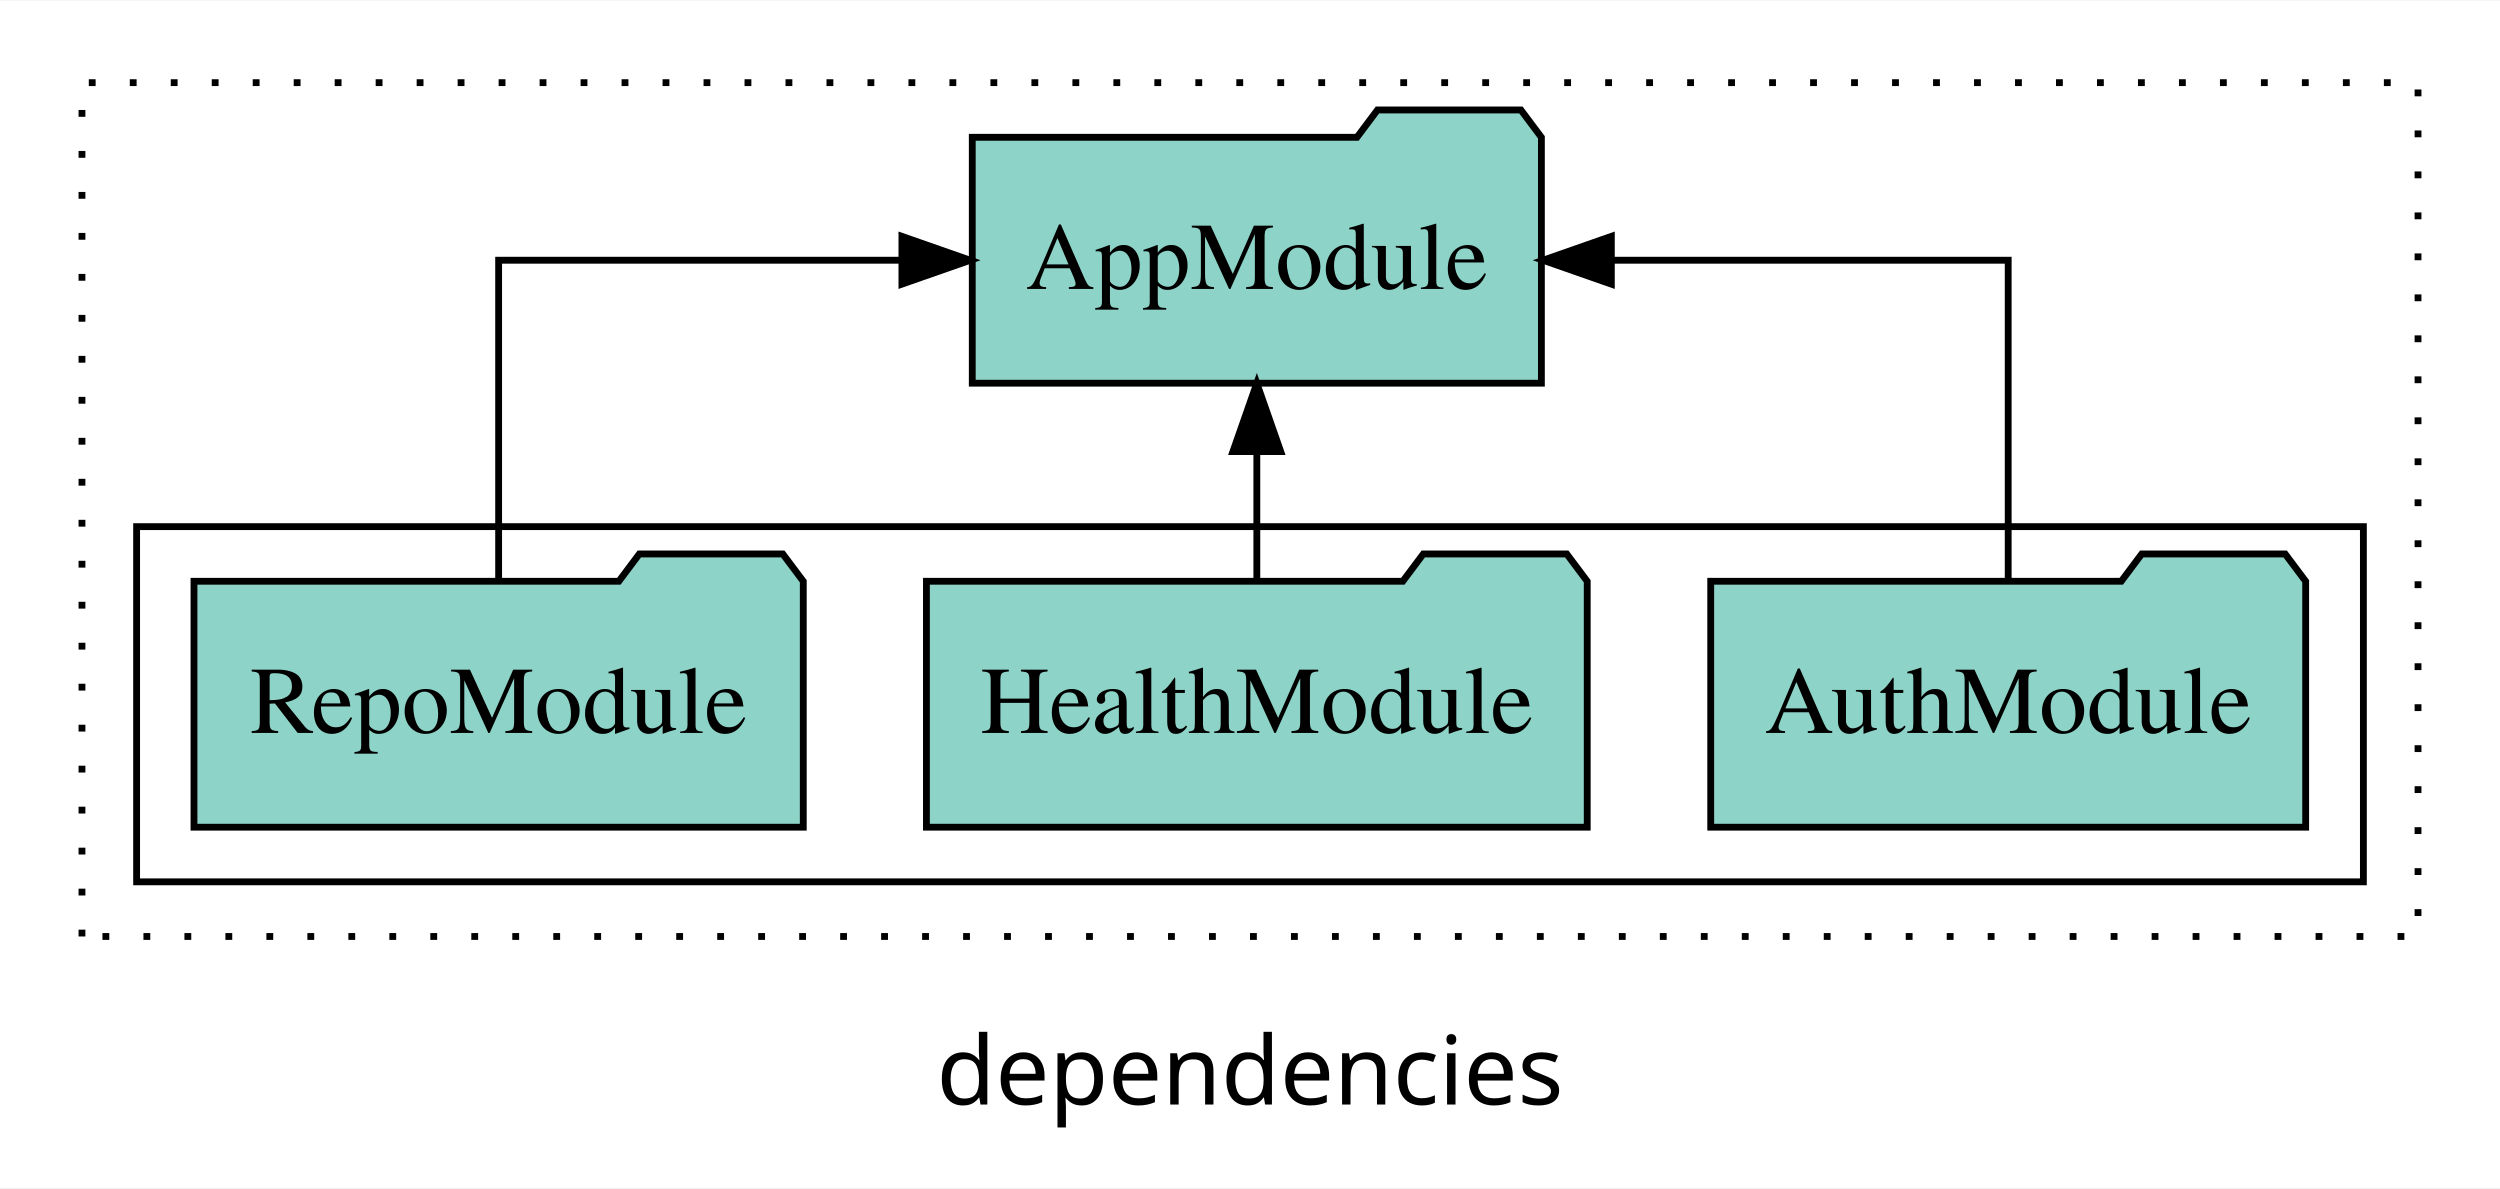
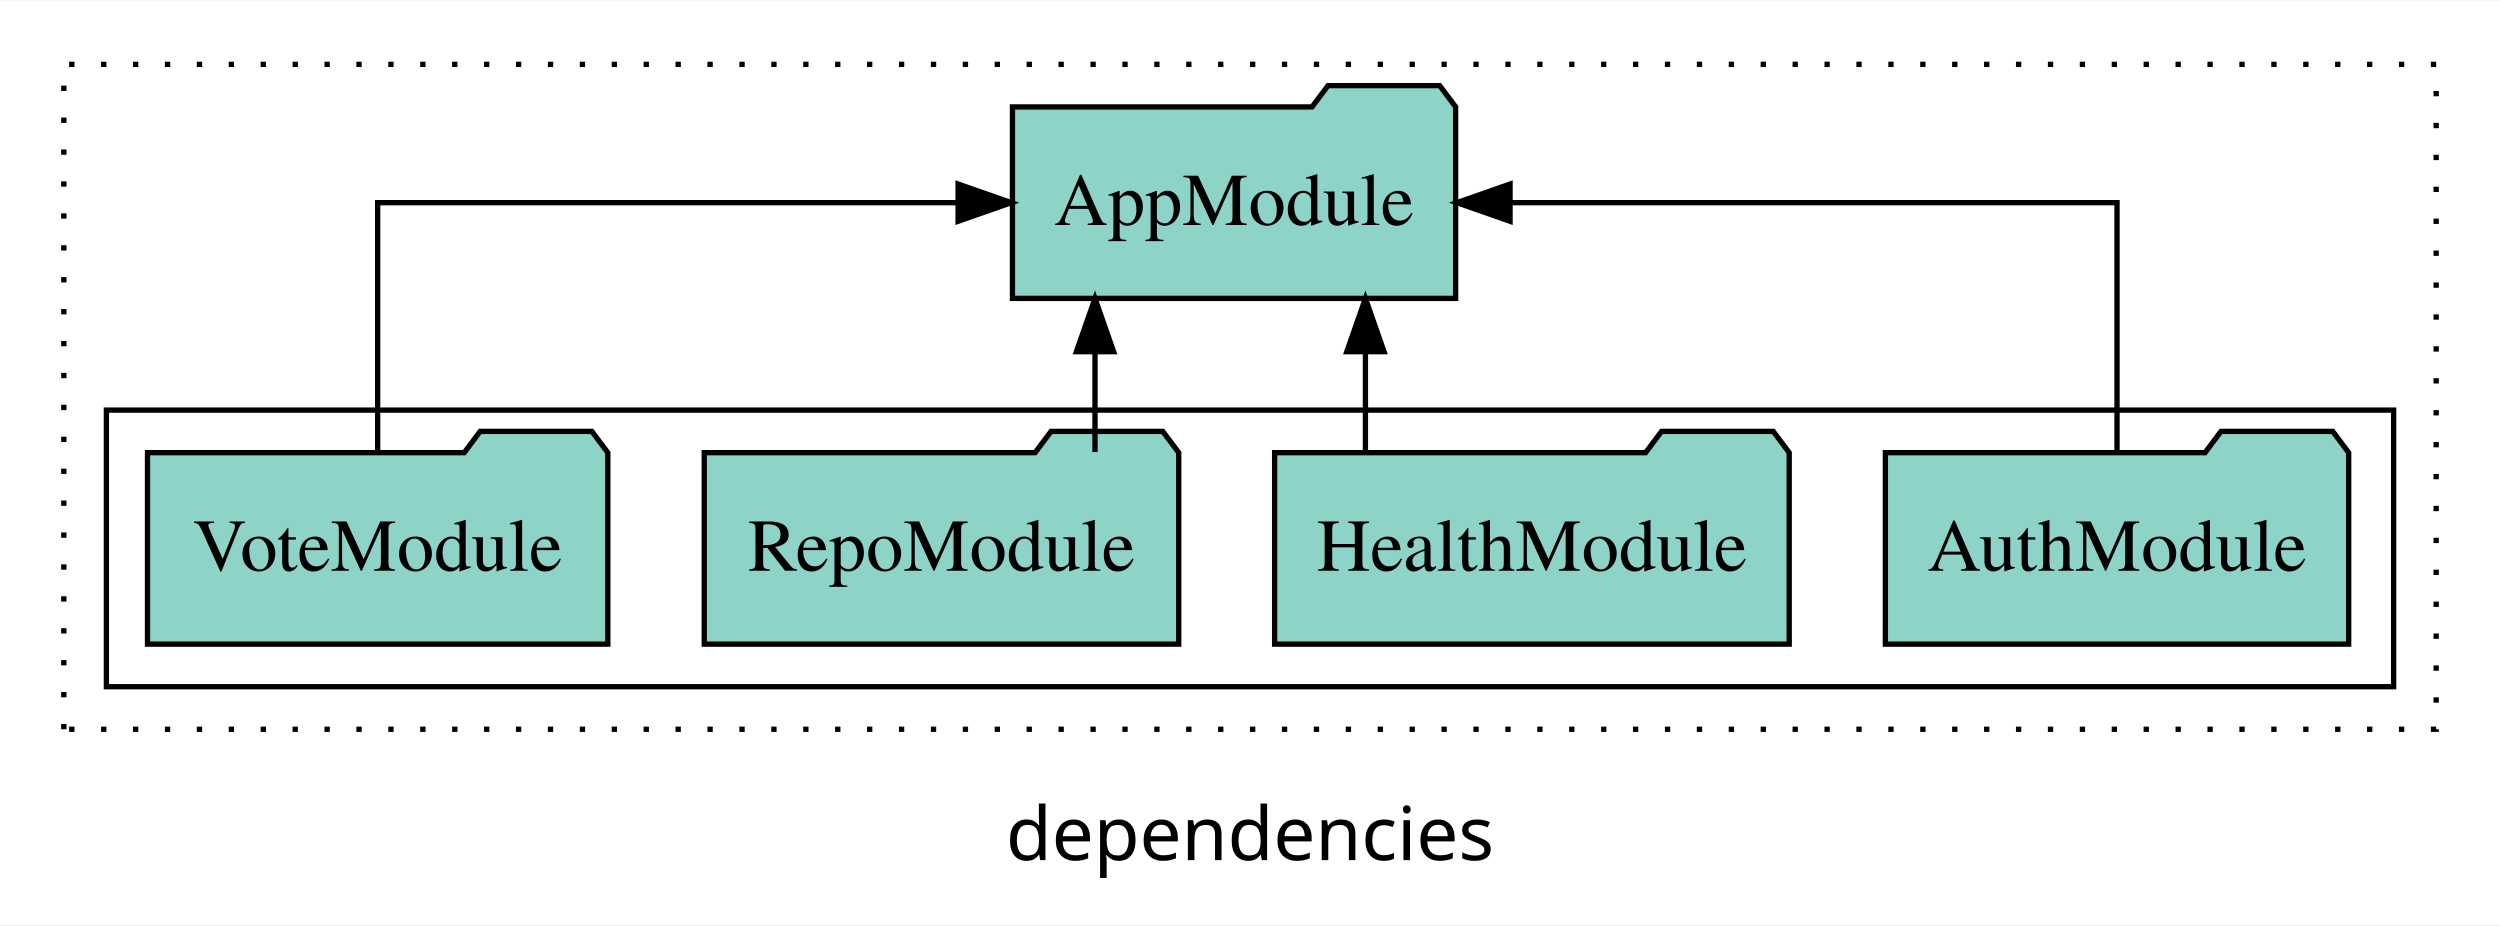
- <svg xmlns="http://www.w3.org/2000/svg" width="366pt" height="174pt" viewBox="0.00 0.00 366.00 173.80">
+ <svg xmlns="http://www.w3.org/2000/svg" width="470pt" height="174pt" viewBox="0.00 0.00 470.00 173.80">
  <g id="graph0" class="graph" transform="scale(1 1) rotate(0) translate(4 169.8)">
-     <polygon fill="white" stroke="transparent" points="-4,4 -4,-169.8 362,-169.8 362,4 -4,4" />
-     <text text-anchor="middle" x="179" y="-8.2" font-family="sans-serif" font-size="14.00">dependencies</text>
+     <polygon fill="white" stroke="transparent" points="-4,4 -4,-169.8 466,-169.8 466,4 -4,4" />
+     <text text-anchor="middle" x="231" y="-8.2" font-family="sans-serif" font-size="14.00">dependencies</text>
    <g id="clust1" class="cluster">
-       <polygon fill="none" stroke="black" stroke-dasharray="1,5" points="8,-32.8 8,-157.8 350,-157.8 350,-32.8 8,-32.8" />
+       <polygon fill="none" stroke="black" stroke-dasharray="1,5" points="8,-32.8 8,-157.8 454,-157.8 454,-32.8 8,-32.8" />
    </g>
    <g id="clust3" class="cluster">
-       <polygon fill="none" stroke="black" points="16,-40.8 16,-92.8 342,-92.8 342,-40.8 16,-40.8" />
+       <polygon fill="none" stroke="black" points="16,-40.8 16,-92.8 446,-92.8 446,-40.8 16,-40.8" />
    </g>
    <g id="node1" class="node">
-       <polygon fill="#8dd3c7" stroke="black" points="333.55,-84.8 330.55,-88.8 309.55,-88.8 306.55,-84.8 246.45,-84.8 246.45,-48.8 333.55,-48.8 333.55,-84.8" />
-       <text text-anchor="middle" x="290" y="-62.6" font-family="Times,serif" font-size="14.00">AuthModule</text>
+       <polygon fill="#8dd3c7" stroke="black" points="437.55,-84.8 434.55,-88.8 413.55,-88.8 410.55,-84.8 350.45,-84.8 350.45,-48.8 437.55,-48.8 437.55,-84.8" />
+       <text text-anchor="middle" x="394" y="-62.6" font-family="Times,serif" font-size="14.00">AuthModule</text>
+     </g>
+     <g id="node5" class="node">
+       <polygon fill="#8dd3c7" stroke="black" points="269.66,-149.8 266.66,-153.8 245.66,-153.8 242.66,-149.8 186.34,-149.8 186.34,-113.8 269.66,-113.8 269.66,-149.8" />
+       <text text-anchor="middle" x="228" y="-127.6" font-family="Times,serif" font-size="14.00">AppModule</text>
+     </g>
+     <g id="edge1" class="edge">
+       <path fill="none" stroke="black" d="M394,-84.91C394,-104.14 394,-131.8 394,-131.8 394,-131.8 279.89,-131.8 279.89,-131.8" />
+       <polygon fill="black" stroke="black" points="279.89,-128.3 269.89,-131.8 279.89,-135.3 279.89,-128.3" />
+     </g>
+     <g id="node2" class="node">
+       <polygon fill="#8dd3c7" stroke="black" points="332.37,-84.8 329.37,-88.8 308.37,-88.8 305.37,-84.8 235.63,-84.8 235.63,-48.8 332.37,-48.8 332.37,-84.8" />
+       <text text-anchor="middle" x="284" y="-62.6" font-family="Times,serif" font-size="14.00">HealthModule</text>
+     </g>
+     <g id="edge2" class="edge">
+       <path fill="none" stroke="black" d="M252.7,-84.91C252.7,-84.91 252.7,-103.79 252.7,-103.79" />
+       <polygon fill="black" stroke="black" points="249.2,-103.79 252.7,-113.79 256.2,-103.79 249.2,-103.79" />
+     </g>
+     <g id="node3" class="node">
+       <polygon fill="#8dd3c7" stroke="black" points="217.6,-84.8 214.6,-88.8 193.6,-88.8 190.6,-84.8 128.4,-84.8 128.4,-48.8 217.6,-48.8 217.6,-84.8" />
+       <text text-anchor="middle" x="173" y="-62.6" font-family="Times,serif" font-size="14.00">RepoModule</text>
+     </g>
+     <g id="edge3" class="edge">
+       <path fill="none" stroke="black" d="M201.86,-84.91C201.86,-84.91 201.86,-103.79 201.86,-103.79" />
+       <polygon fill="black" stroke="black" points="198.36,-103.79 201.86,-113.79 205.36,-103.79 198.36,-103.79" />
    </g>
    <g id="node4" class="node">
-       <polygon fill="#8dd3c7" stroke="black" points="221.66,-149.8 218.66,-153.8 197.66,-153.8 194.66,-149.8 138.34,-149.8 138.34,-113.8 221.66,-113.8 221.66,-149.8" />
-       <text text-anchor="middle" x="180" y="-127.6" font-family="Times,serif" font-size="14.00">AppModule</text>
+       <polygon fill="#8dd3c7" stroke="black" points="110.27,-84.8 107.27,-88.8 86.27,-88.8 83.27,-84.8 23.73,-84.8 23.73,-48.8 110.27,-48.8 110.27,-84.8" />
+       <text text-anchor="middle" x="67" y="-62.6" font-family="Times,serif" font-size="14.00">VoteModule</text>
    </g>
-     <g id="edge1" class="edge">
-       <path fill="none" stroke="black" d="M290,-84.91C290,-104.14 290,-131.8 290,-131.8 290,-131.8 231.9,-131.8 231.9,-131.8" />
-       <polygon fill="black" stroke="black" points="231.9,-128.3 221.9,-131.8 231.9,-135.3 231.9,-128.3" />
-     </g>
-     <g id="node2" class="node">
-       <polygon fill="#8dd3c7" stroke="black" points="228.37,-84.8 225.37,-88.8 204.37,-88.8 201.37,-84.8 131.63,-84.8 131.63,-48.8 228.37,-48.8 228.37,-84.8" />
-       <text text-anchor="middle" x="180" y="-62.6" font-family="Times,serif" font-size="14.00">HealthModule</text>
-     </g>
-     <g id="edge2" class="edge">
-       <path fill="none" stroke="black" d="M180,-84.91C180,-84.91 180,-103.79 180,-103.79" />
-       <polygon fill="black" stroke="black" points="176.5,-103.79 180,-113.79 183.5,-103.79 176.5,-103.79" />
-     </g>
-     <g id="node3" class="node">
-       <polygon fill="#8dd3c7" stroke="black" points="113.6,-84.8 110.6,-88.8 89.6,-88.8 86.6,-84.8 24.4,-84.8 24.4,-48.8 113.6,-48.8 113.6,-84.8" />
-       <text text-anchor="middle" x="69" y="-62.6" font-family="Times,serif" font-size="14.00">RepoModule</text>
-     </g>
-     <g id="edge3" class="edge">
-       <path fill="none" stroke="black" d="M69,-84.91C69,-104.14 69,-131.8 69,-131.8 69,-131.8 128.04,-131.8 128.04,-131.8" />
-       <polygon fill="black" stroke="black" points="128.04,-135.3 138.04,-131.8 128.04,-128.3 128.04,-135.3" />
+     <g id="edge4" class="edge">
+       <path fill="none" stroke="black" d="M67,-84.91C67,-104.14 67,-131.8 67,-131.8 67,-131.8 176.12,-131.8 176.12,-131.8" />
+       <polygon fill="black" stroke="black" points="176.12,-135.3 186.12,-131.8 176.12,-128.3 176.12,-135.3" />
    </g>
  </g>
</svg>
